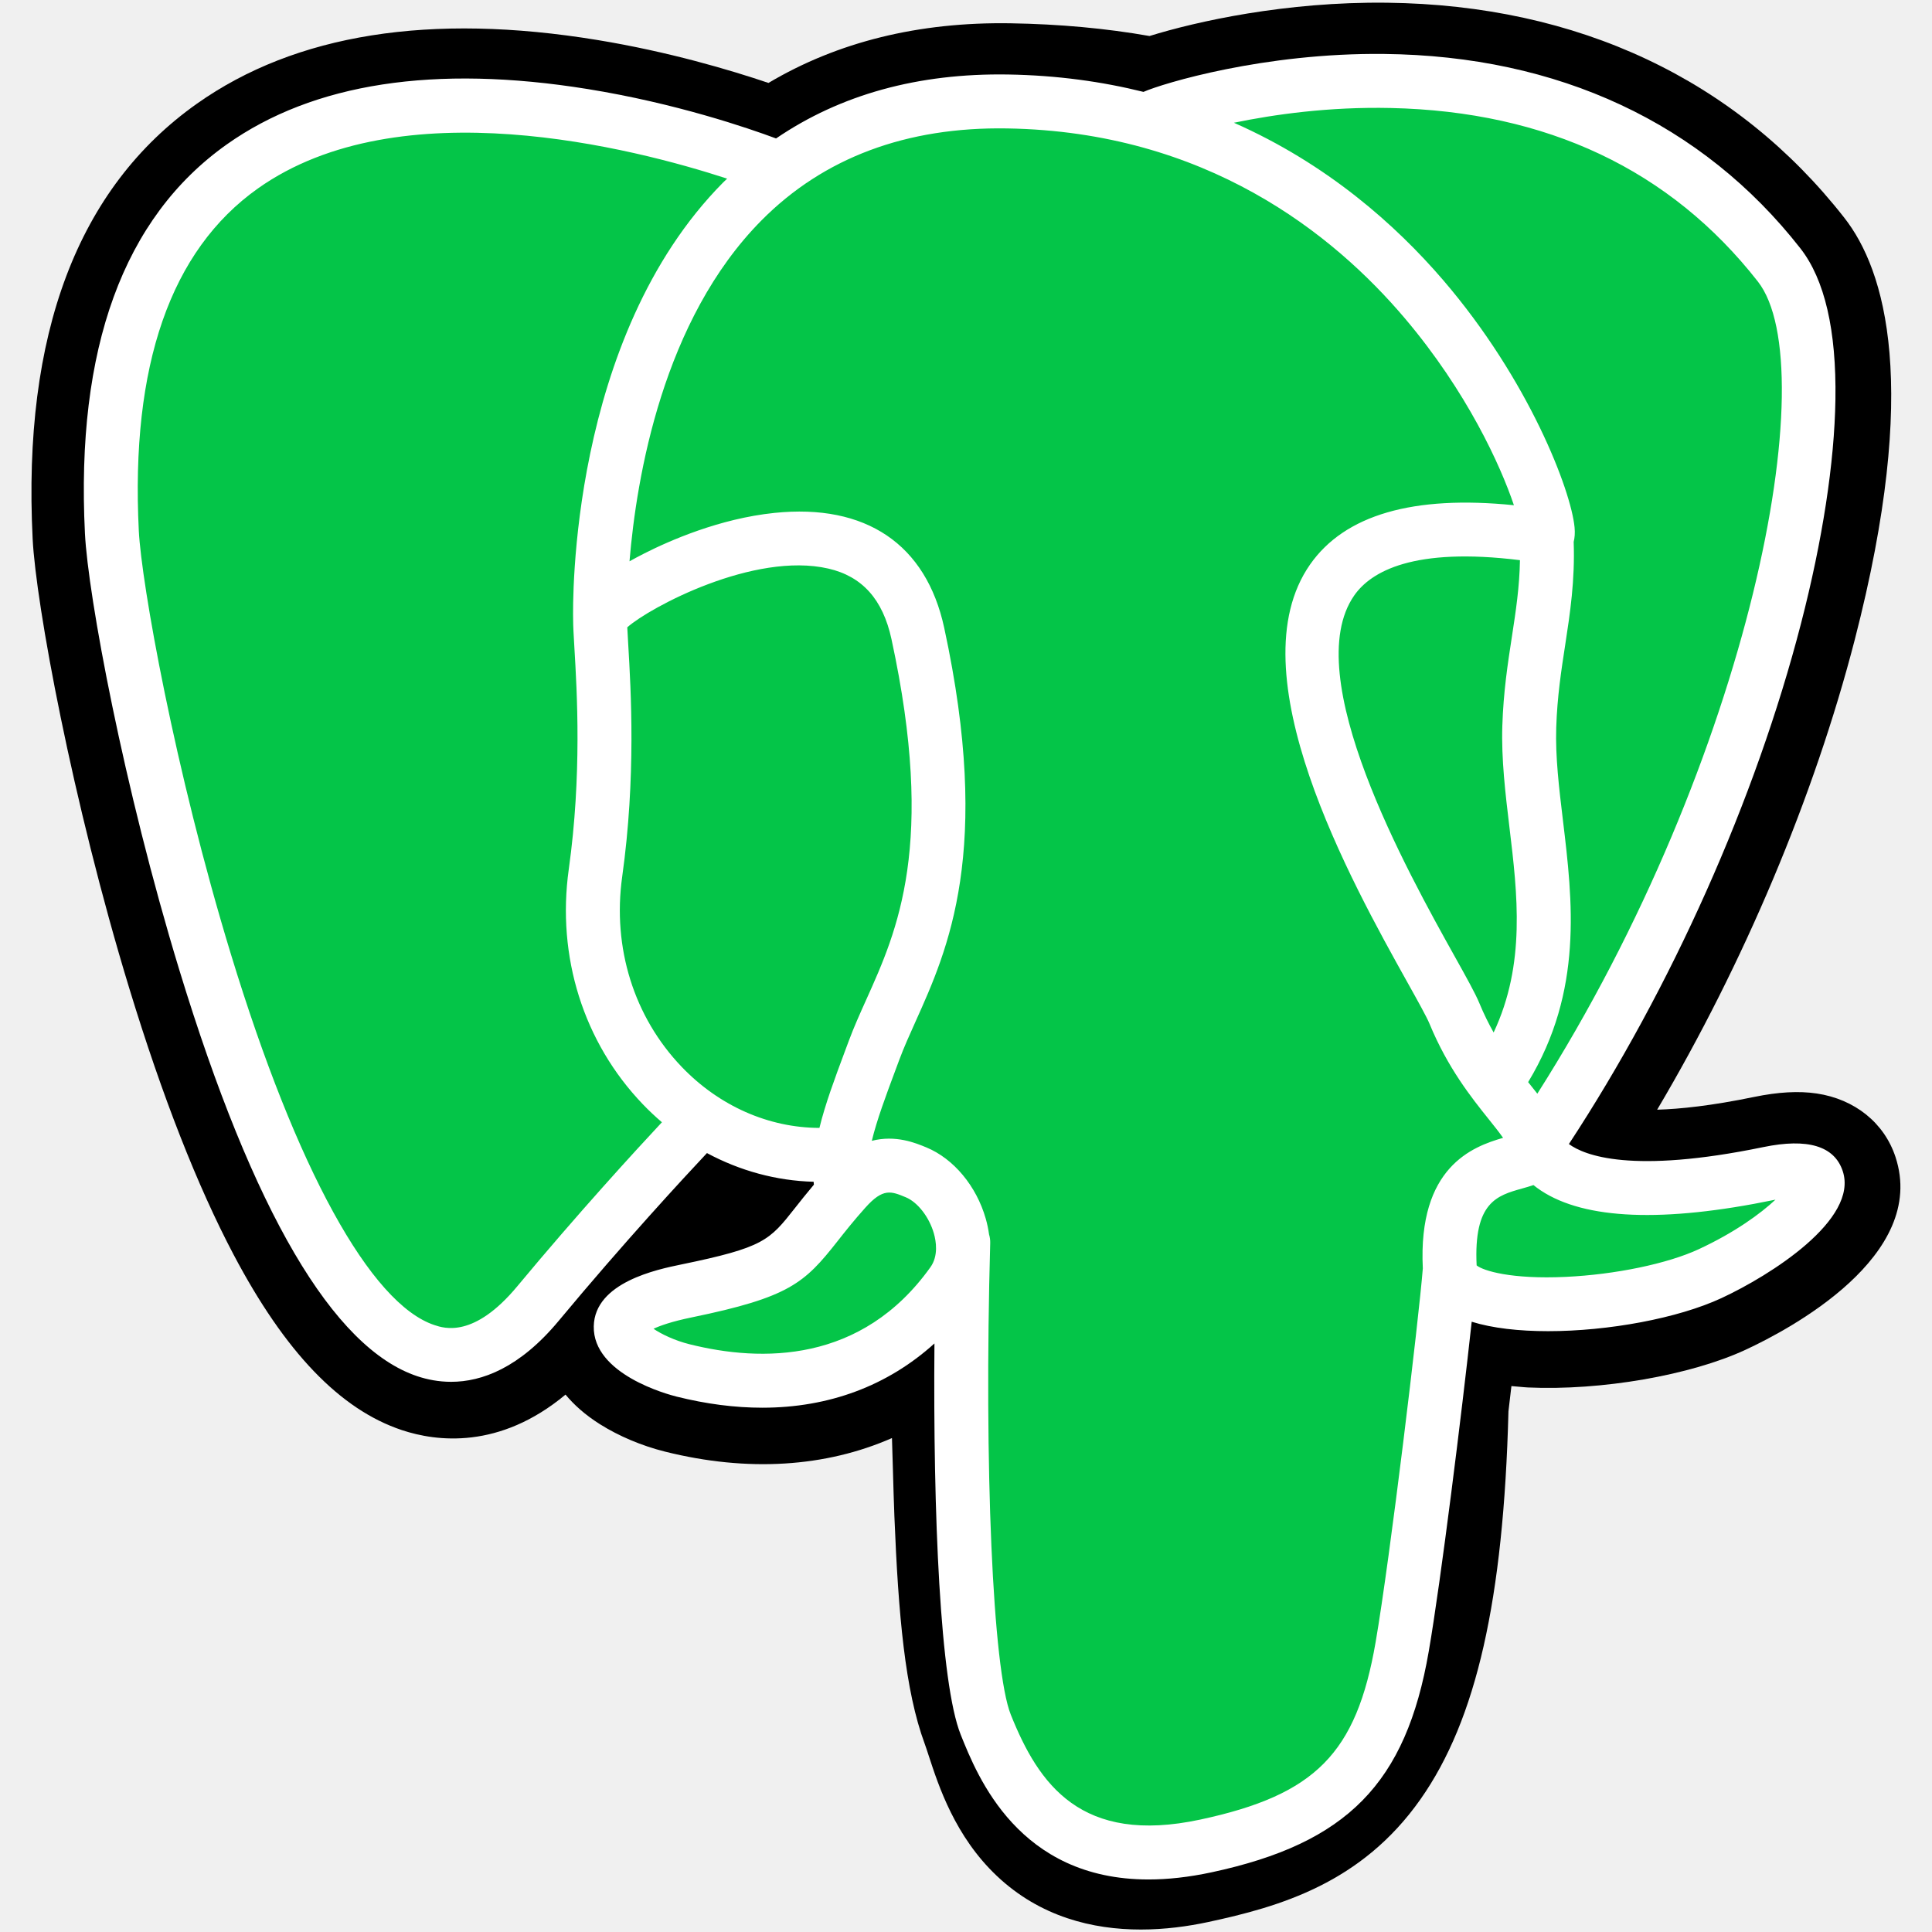
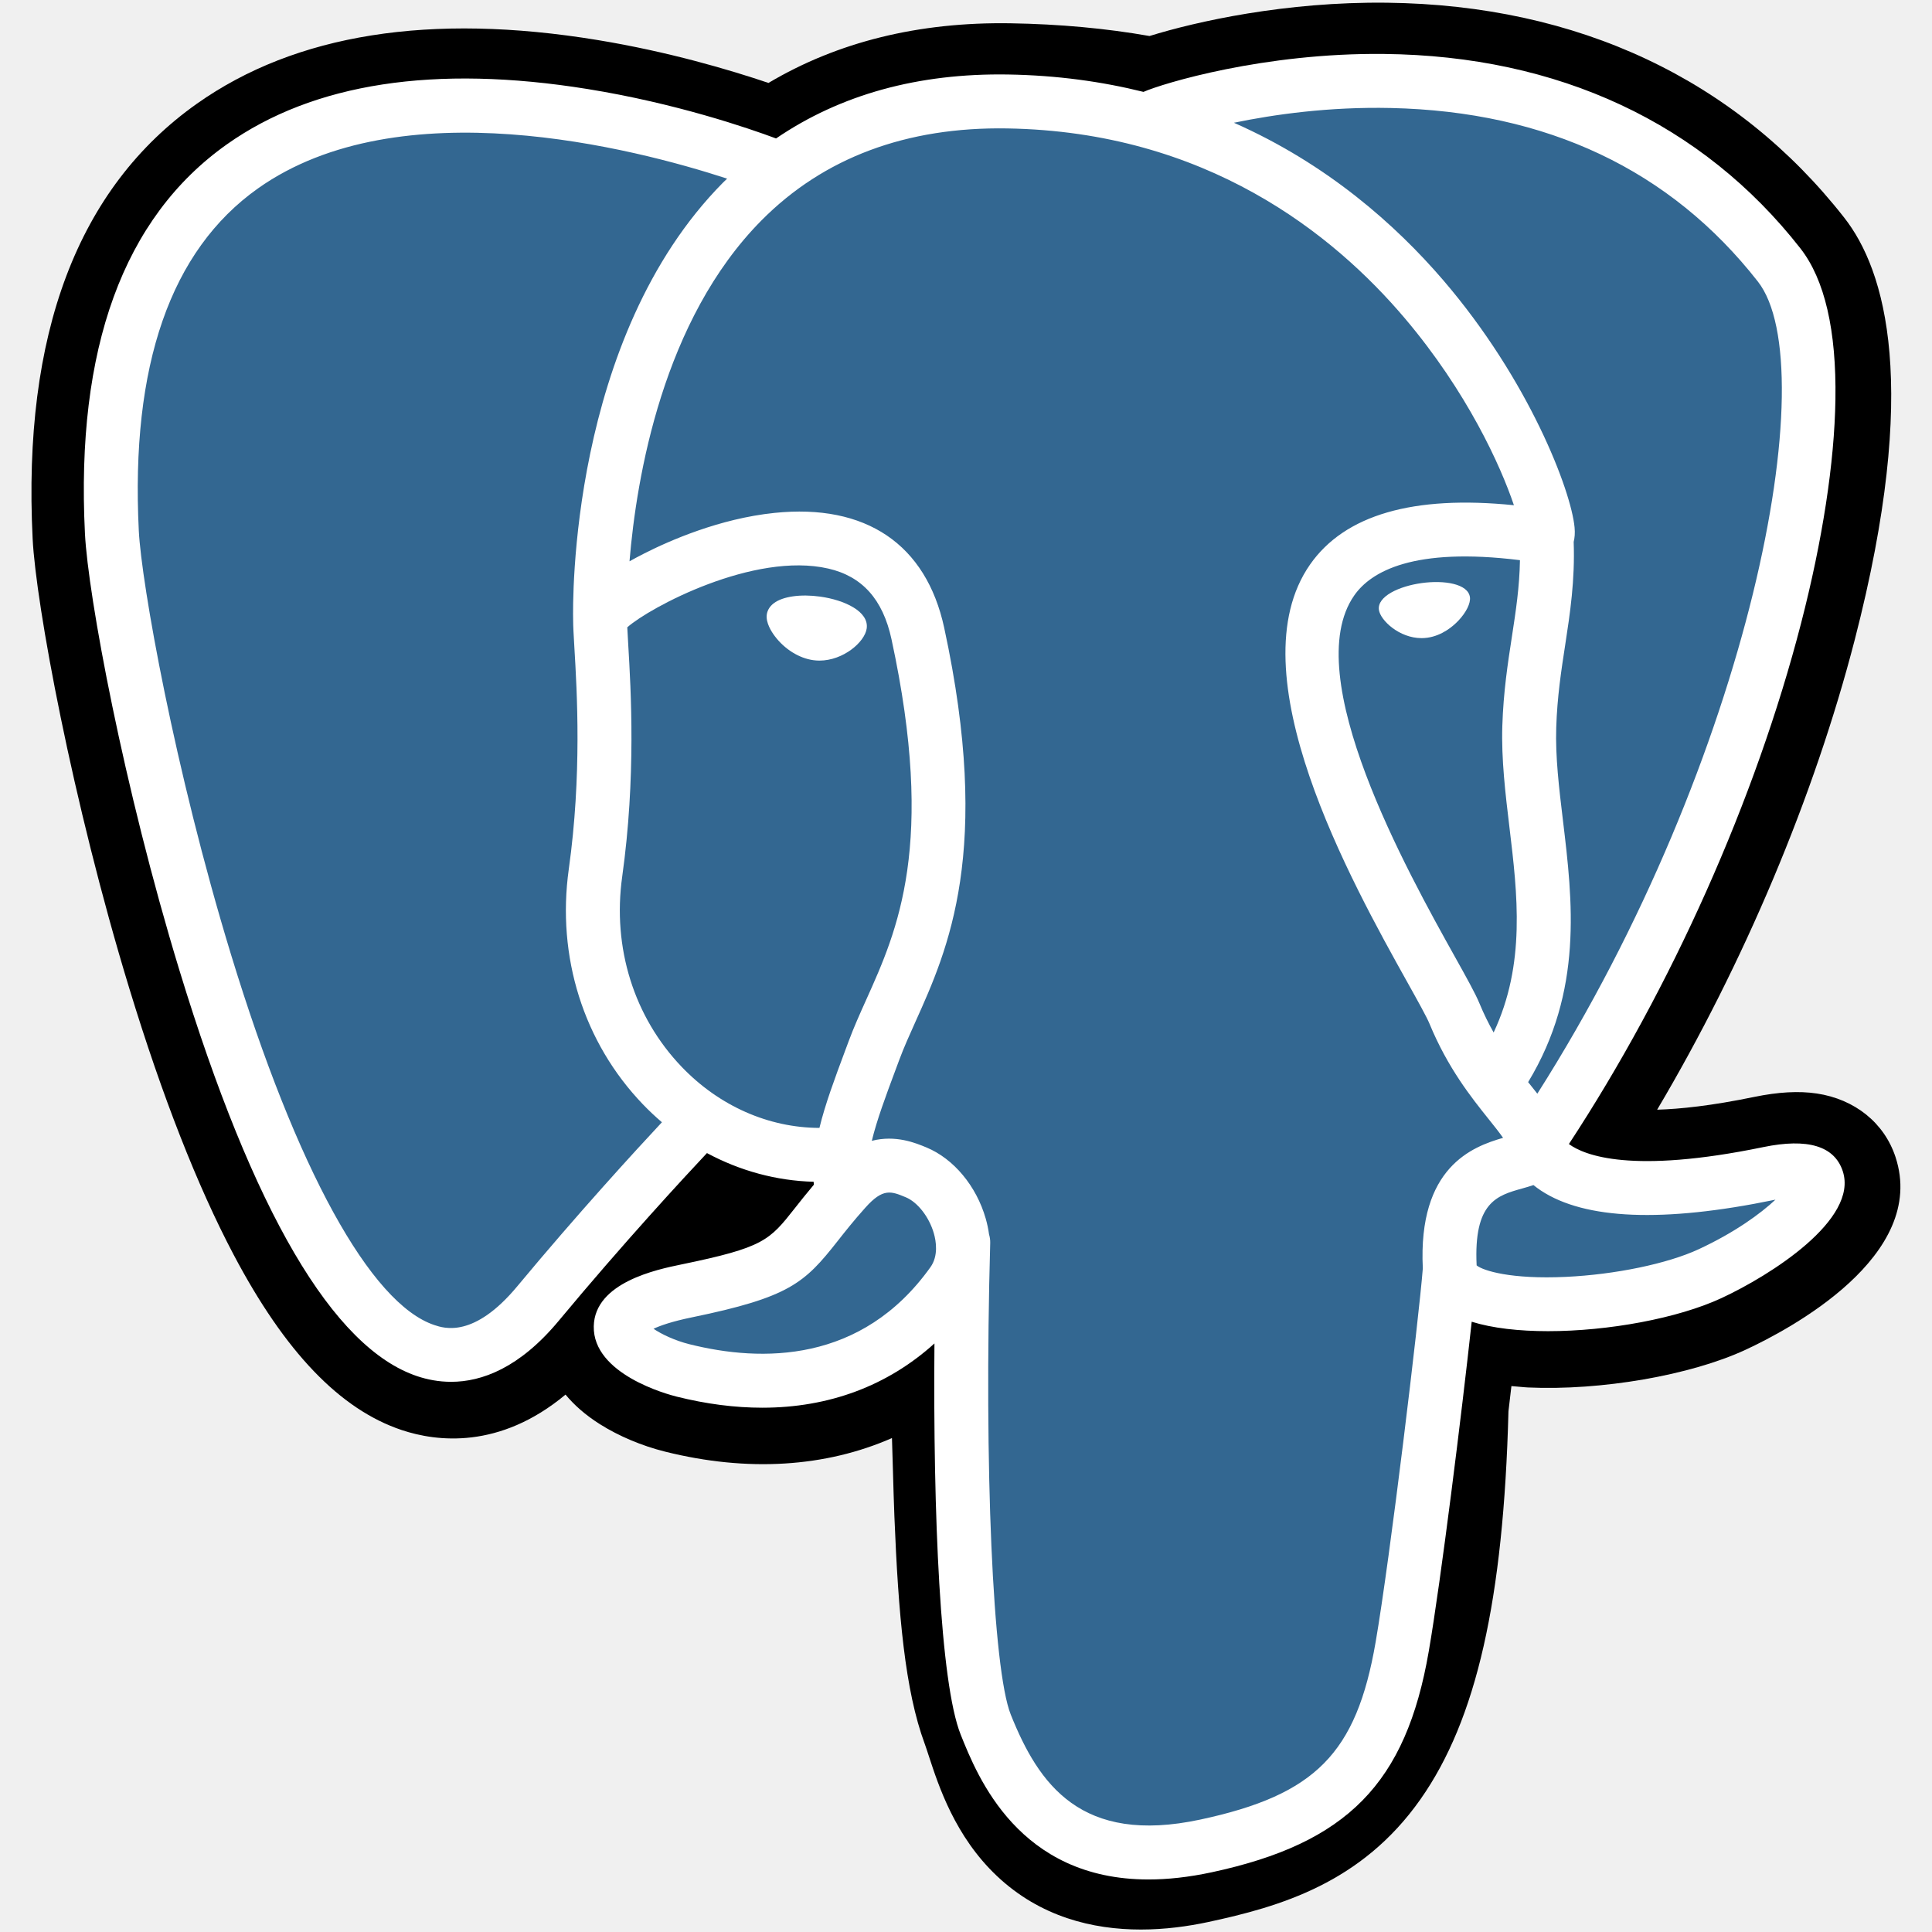
- <svg xmlns="http://www.w3.org/2000/svg" viewBox="-4 0 264 264" version="1.1" preserveAspectRatio="xMidYMid" fill="#000000">
-   <g id="SVGRepo_bgCarrier" stroke-width="0" />
-   <g id="SVGRepo_tracerCarrier" stroke-linecap="round" stroke-linejoin="round" />
-   <g id="SVGRepo_iconCarrier">
-     <g>
-       <path d="M255.008,158.086 C253.473,153.437 249.452,150.199 244.252,149.422 C241.8,149.056 238.992,149.212 235.669,149.897 C229.877,151.092 225.58,151.547 222.444,151.635 C234.281,131.65 243.906,108.86 249.447,87.407 C258.406,52.718 253.619,36.915 248.024,29.767 C233.217,10.848 211.614,0.683 185.552,0.372 C171.649,0.202 159.444,2.947 153.077,4.921 C147.149,3.875 140.775,3.291 134.086,3.183 C121.55,2.983 110.473,5.716 101.008,11.333 C95.767,9.561 87.358,7.063 77.646,5.469 C54.804,1.719 36.394,4.641 22.928,14.154 C6.622,25.672 -0.937,45.684 0.461,73.634 C0.905,82.508 5.869,109.508 13.685,135.114 C18.177,149.832 22.967,162.054 27.922,171.444 C34.949,184.759 42.468,192.6 50.909,195.416 C55.64,196.992 64.236,198.096 73.277,190.567 C74.423,191.954 75.952,193.333 77.981,194.614 C80.558,196.239 83.709,197.567 86.856,198.354 C98.197,201.189 108.82,200.48 117.883,196.506 C117.939,198.118 117.982,199.658 118.018,200.988 C118.079,203.145 118.138,205.26 118.217,207.238 C118.754,220.612 119.664,231.011 122.36,238.287 C122.508,238.688 122.707,239.297 122.917,239.944 C124.262,244.062 126.511,250.956 132.233,256.355 C138.158,261.948 145.325,263.663 151.889,263.663 C155.181,263.663 158.322,263.231 161.077,262.641 C170.897,260.536 182.05,257.33 190.118,245.842 C197.746,234.982 201.454,218.625 202.125,192.851 C202.212,192.123 202.292,191.427 202.369,190.764 C202.422,190.316 202.475,189.859 202.529,189.402 L204.326,189.56 L204.789,189.591 C214.791,190.047 227.021,187.926 234.532,184.437 C240.467,181.683 259.486,171.642 255.008,158.086" fill="#000000"> </path>
-       <path d="M237.906,160.722 C208.166,166.857 206.121,156.788 206.121,156.788 C237.522,110.195 250.648,51.052 239.32,36.577 C208.417,-2.908 154.922,15.766 154.029,16.25 L153.742,16.302 C147.866,15.082 141.291,14.356 133.9,14.235 C120.444,14.014 110.236,17.763 102.49,23.637 C102.49,23.637 7.06,-15.677 11.499,73.081 C12.443,91.963 38.563,215.954 69.717,178.503 C81.104,164.808 92.106,153.229 92.106,153.229 C97.571,156.859 104.113,158.711 110.971,158.046 L111.504,157.594 C111.338,159.294 111.414,160.957 111.717,162.926 C103.691,171.893 106.05,173.467 90.006,176.77 C73.771,180.116 83.308,186.072 89.535,187.629 C97.084,189.517 114.548,192.191 126.348,175.672 L125.878,177.557 C129.022,180.076 131.23,193.94 130.86,206.509 C130.49,219.077 130.243,227.706 132.721,234.446 C135.199,241.186 137.668,256.351 158.76,251.832 C176.383,248.055 185.516,238.268 186.787,221.943 C187.688,210.336 189.729,212.052 189.857,201.675 L191.494,196.763 C193.381,181.03 191.794,175.954 202.651,178.315 L205.29,178.547 C213.282,178.91 223.741,177.261 229.88,174.408 C243.098,168.274 250.938,158.031 237.904,160.722 L237.906,160.722" fill="#04c548"> </path>
-       <path d="M108.076,81.525 C105.397,81.152 102.969,81.497 101.741,82.427 C101.05,82.95 100.837,83.556 100.779,83.973 C100.625,85.078 101.4,86.3 101.875,86.93 C103.221,88.714 105.187,89.94 107.133,90.21 C107.415,90.249 107.696,90.268 107.975,90.268 C111.22,90.268 114.171,87.741 114.431,85.876 C114.756,83.54 111.365,81.983 108.076,81.525" fill="#04c548"> </path>
-       <path d="M196.86,81.599 L196.86,81.599 C196.604,79.768 193.346,79.246 190.254,79.676 C187.166,80.106 184.172,81.5 184.422,83.335 C184.623,84.762 187.199,87.198 190.249,87.198 C190.507,87.198 190.767,87.181 191.029,87.144 C193.065,86.862 194.559,85.569 195.268,84.824 C196.35,83.688 196.975,82.422 196.86,81.599" fill="#04c548"> </path>
-       <path d="M247.802,160.025 C246.668,156.596 243.018,155.493 236.954,156.745 C218.949,160.461 212.501,157.887 210.384,156.328 C224.379,135.007 235.892,109.236 242.103,85.191 C245.045,73.801 246.67,63.223 246.803,54.602 C246.95,45.138 245.338,38.184 242.014,33.936 C228.612,16.811 208.942,7.625 185.132,7.373 C168.763,7.189 154.933,11.378 152.252,12.556 C146.606,11.152 140.451,10.29 133.75,10.18 C121.462,9.981 110.84,12.923 102.046,18.919 C98.226,17.498 88.354,14.109 76.281,12.164 C55.409,8.803 38.823,11.35 26.987,19.735 C12.864,29.741 6.344,47.627 7.607,72.894 C8.032,81.396 12.876,107.548 20.52,132.593 C30.582,165.557 41.519,184.218 53.028,188.057 C54.375,188.506 55.929,188.82 57.641,188.82 C61.839,188.82 66.986,186.928 72.341,180.49 C81.236,169.789 89.541,160.822 92.602,157.564 C97.126,159.992 102.096,161.348 107.179,161.484 C107.188,161.617 107.202,161.75 107.214,161.882 C106.194,163.092 105.357,164.152 104.644,165.057 C101.122,169.528 100.389,170.459 89.052,172.793 C85.827,173.459 77.261,175.224 77.136,181.228 C77,187.788 87.261,190.543 88.43,190.835 C92.504,191.855 96.429,192.358 100.172,192.358 C109.275,192.357 117.286,189.366 123.688,183.577 C123.491,206.963 124.466,230.007 127.274,237.028 C129.573,242.776 135.192,256.823 152.938,256.822 C155.542,256.822 158.408,256.519 161.561,255.843 C180.082,251.872 188.125,243.687 191.236,225.64 C192.901,215.995 195.758,192.964 197.102,180.61 C199.938,181.495 203.589,181.9 207.536,181.899 C215.768,181.899 225.267,180.15 231.224,177.385 C237.916,174.277 249.992,166.651 247.802,160.025 L247.802,160.025 Z M203.696,76.545 C203.635,80.192 203.133,83.503 202.601,86.959 C202.028,90.676 201.436,94.519 201.287,99.184 C201.14,103.724 201.707,108.445 202.255,113.009 C203.363,122.228 204.5,131.721 200.099,141.087 C199.415,139.872 198.754,138.546 198.149,137.078 C197.602,135.752 196.414,133.622 194.77,130.674 C188.37,119.198 173.385,92.324 181.056,81.358 C183.341,78.094 189.14,74.738 203.696,76.545 L203.696,76.545 Z M186.052,14.758 C207.386,15.229 224.261,23.21 236.21,38.478 C245.374,50.189 235.283,103.476 206.07,149.447 C205.781,149.08 205.488,148.71 205.184,148.33 C205.063,148.178 204.939,148.024 204.814,147.868 C212.363,135.401 210.887,123.066 209.573,112.13 C209.033,107.642 208.524,103.403 208.653,99.421 C208.787,95.2 209.345,91.581 209.885,88.081 C210.548,83.768 211.223,79.305 211.037,74.044 C211.176,73.492 211.232,72.84 211.159,72.066 C210.684,67.021 204.924,51.922 193.184,38.255 C186.762,30.781 177.397,22.416 164.61,16.774 C170.11,15.634 177.631,14.571 186.052,14.758 L186.052,14.758 Z M66.674,175.778 C60.774,182.872 56.7,181.512 55.36,181.066 C46.629,178.154 36.5,159.702 27.569,130.442 C19.841,105.124 15.325,79.665 14.967,72.526 C13.839,49.948 19.312,34.213 31.235,25.757 C50.639,11.997 82.541,20.233 95.36,24.41 C95.176,24.592 94.984,24.762 94.802,24.947 C73.766,46.191 74.265,82.488 74.317,84.706 C74.315,85.562 74.387,86.774 74.485,88.441 C74.847,94.546 75.521,105.908 73.721,118.775 C72.049,130.732 75.735,142.435 83.832,150.884 C84.67,151.758 85.545,152.58 86.449,153.352 C82.845,157.212 75.012,165.748 66.674,175.778 L66.674,175.778 Z M89.153,145.785 C82.627,138.975 79.663,129.503 81.02,119.796 C82.92,106.203 82.219,94.365 81.842,88.005 C81.789,87.115 81.743,86.335 81.715,85.72 C84.788,82.995 99.029,75.365 109.184,77.692 C113.819,78.753 116.643,81.909 117.817,87.337 C123.893,115.44 118.621,127.153 114.385,136.566 C113.512,138.505 112.687,140.338 111.983,142.234 L111.437,143.7 C110.055,147.406 108.769,150.852 107.972,154.124 C101.034,154.103 94.285,151.14 89.153,145.785 L89.153,145.785 Z M90.218,183.685 C88.192,183.179 86.37,182.3 85.301,181.571 C86.194,181.15 87.783,180.579 90.539,180.012 C103.876,177.266 105.936,175.328 110.434,169.617 C111.465,168.308 112.634,166.823 114.253,165.015 C114.253,165.014 114.254,165.014 114.255,165.013 C116.666,162.313 117.769,162.771 119.769,163.601 C121.39,164.272 122.969,166.303 123.609,168.539 C123.912,169.595 124.252,171.6 123.139,173.159 C113.743,186.315 100.051,186.146 90.218,183.685 L90.218,183.685 Z M160.017,248.637 C143.701,252.133 137.924,243.808 134.117,234.291 C131.66,228.147 130.452,200.44 131.309,169.844 C131.32,169.437 131.262,169.043 131.15,168.674 C131.052,167.96 130.902,167.238 130.694,166.512 C129.42,162.06 126.315,158.336 122.59,156.792 C121.11,156.179 118.394,155.054 115.13,155.889 C115.826,153.021 117.033,149.782 118.342,146.275 L118.891,144.8 C119.509,143.137 120.285,141.414 121.105,139.59 C125.538,129.742 131.609,116.253 125.02,85.78 C122.552,74.366 114.31,68.792 101.816,70.087 C94.325,70.862 87.473,73.884 84.055,75.617 C83.32,75.989 82.648,76.349 82.02,76.699 C82.974,65.199 86.578,43.707 100.061,30.11 C108.549,21.549 119.854,17.321 133.628,17.549 C160.769,17.993 178.172,31.921 187.994,43.528 C196.458,53.529 201.041,63.604 202.87,69.037 C189.115,67.639 179.76,70.354 175.018,77.134 C164.701,91.882 180.662,120.506 188.333,134.263 C189.74,136.784 190.954,138.963 191.336,139.889 C193.834,145.943 197.068,149.985 199.429,152.935 C200.153,153.839 200.855,154.716 201.389,155.482 C197.223,156.683 189.74,159.458 190.422,173.329 C189.872,180.289 185.961,212.875 183.974,224.388 C181.351,239.598 175.754,245.263 160.017,248.637 L160.017,248.637 Z M228.121,170.701 C223.861,172.678 216.732,174.162 209.96,174.48 C202.479,174.83 198.672,173.642 197.776,172.911 C197.355,164.267 200.573,163.364 203.978,162.408 C204.513,162.257 205.035,162.111 205.539,161.935 C205.852,162.19 206.195,162.443 206.571,162.691 C212.583,166.659 223.306,167.087 238.445,163.962 C238.5,163.951 238.556,163.94 238.611,163.929 C236.569,165.838 233.075,168.4 228.121,170.701 L228.121,170.701 Z" fill="#FFFFFF"> </path>
-     </g>
+ <svg xmlns="http://www.w3.org/2000/svg" width="800px" height="800px" viewBox="-4 0 264 264" version="1.1" preserveAspectRatio="xMidYMid">
+   <g>
+     <path d="M255.008,158.086 C253.473,153.437 249.452,150.199 244.252,149.422 C241.8,149.056 238.992,149.212 235.669,149.897 C229.877,151.092 225.58,151.547 222.444,151.635 C234.281,131.65 243.906,108.86 249.447,87.407 C258.406,52.718 253.619,36.915 248.024,29.767 C233.217,10.848 211.614,0.683 185.552,0.372 C171.649,0.202 159.444,2.947 153.077,4.921 C147.149,3.875 140.775,3.291 134.086,3.183 C121.55,2.983 110.473,5.716 101.008,11.333 C95.767,9.561 87.358,7.063 77.646,5.469 C54.804,1.719 36.394,4.641 22.928,14.154 C6.622,25.672 -0.937,45.684 0.461,73.634 C0.905,82.508 5.869,109.508 13.685,135.114 C18.177,149.832 22.967,162.054 27.922,171.444 C34.949,184.759 42.468,192.6 50.909,195.416 C55.64,196.992 64.236,198.096 73.277,190.567 C74.423,191.954 75.952,193.333 77.981,194.614 C80.558,196.239 83.709,197.567 86.856,198.354 C98.197,201.189 108.82,200.48 117.883,196.506 C117.939,198.118 117.982,199.658 118.018,200.988 C118.079,203.145 118.138,205.26 118.217,207.238 C118.754,220.612 119.664,231.011 122.36,238.287 C122.508,238.688 122.707,239.297 122.917,239.944 C124.262,244.062 126.511,250.956 132.233,256.355 C138.158,261.948 145.325,263.663 151.889,263.663 C155.181,263.663 158.322,263.231 161.077,262.641 C170.897,260.536 182.05,257.33 190.118,245.842 C197.746,234.982 201.454,218.625 202.125,192.851 C202.212,192.123 202.292,191.427 202.369,190.764 C202.422,190.316 202.475,189.859 202.529,189.402 L204.326,189.56 L204.789,189.591 C214.791,190.047 227.021,187.926 234.532,184.437 C240.467,181.683 259.486,171.642 255.008,158.086" fill="#000000">
+ 
+ </path>
+     <path d="M237.906,160.722 C208.166,166.857 206.121,156.788 206.121,156.788 C237.522,110.195 250.648,51.052 239.32,36.577 C208.417,-2.908 154.922,15.766 154.029,16.25 L153.742,16.302 C147.866,15.082 141.291,14.356 133.9,14.235 C120.444,14.014 110.236,17.763 102.49,23.637 C102.49,23.637 7.06,-15.677 11.499,73.081 C12.443,91.963 38.563,215.954 69.717,178.503 C81.104,164.808 92.106,153.229 92.106,153.229 C97.571,156.859 104.113,158.711 110.971,158.046 L111.504,157.594 C111.338,159.294 111.414,160.957 111.717,162.926 C103.691,171.893 106.05,173.467 90.006,176.77 C73.771,180.116 83.308,186.072 89.535,187.629 C97.084,189.517 114.548,192.191 126.348,175.672 L125.878,177.557 C129.022,180.076 131.23,193.94 130.86,206.509 C130.49,219.077 130.243,227.706 132.721,234.446 C135.199,241.186 137.668,256.351 158.76,251.832 C176.383,248.055 185.516,238.268 186.787,221.943 C187.688,210.336 189.729,212.052 189.857,201.675 L191.494,196.763 C193.381,181.03 191.794,175.954 202.651,178.315 L205.29,178.547 C213.282,178.91 223.741,177.261 229.88,174.408 C243.098,168.274 250.938,158.031 237.904,160.722 L237.906,160.722" fill="#336791">
+ 
+ </path>
+     <path d="M108.076,81.525 C105.397,81.152 102.969,81.497 101.741,82.427 C101.05,82.95 100.837,83.556 100.779,83.973 C100.625,85.078 101.4,86.3 101.875,86.93 C103.221,88.714 105.187,89.94 107.133,90.21 C107.415,90.249 107.696,90.268 107.975,90.268 C111.22,90.268 114.171,87.741 114.431,85.876 C114.756,83.54 111.365,81.983 108.076,81.525" fill="#FFFFFF">
+ 
+ </path>
+     <path d="M196.86,81.599 L196.86,81.599 C196.604,79.768 193.346,79.246 190.254,79.676 C187.166,80.106 184.172,81.5 184.422,83.335 C184.623,84.762 187.199,87.198 190.249,87.198 C190.507,87.198 190.767,87.181 191.029,87.144 C193.065,86.862 194.559,85.569 195.268,84.824 C196.35,83.688 196.975,82.422 196.86,81.599" fill="#FFFFFF">
+ 
+ </path>
+     <path d="M247.802,160.025 C246.668,156.596 243.018,155.493 236.954,156.745 C218.949,160.461 212.501,157.887 210.384,156.328 C224.379,135.007 235.892,109.236 242.103,85.191 C245.045,73.801 246.67,63.223 246.803,54.602 C246.95,45.138 245.338,38.184 242.014,33.936 C228.612,16.811 208.942,7.625 185.132,7.373 C168.763,7.189 154.933,11.378 152.252,12.556 C146.606,11.152 140.451,10.29 133.75,10.18 C121.462,9.981 110.84,12.923 102.046,18.919 C98.226,17.498 88.354,14.109 76.281,12.164 C55.409,8.803 38.823,11.35 26.987,19.735 C12.864,29.741 6.344,47.627 7.607,72.894 C8.032,81.396 12.876,107.548 20.52,132.593 C30.582,165.557 41.519,184.218 53.028,188.057 C54.375,188.506 55.929,188.82 57.641,188.82 C61.839,188.82 66.986,186.928 72.341,180.49 C81.236,169.789 89.541,160.822 92.602,157.564 C97.126,159.992 102.096,161.348 107.179,161.484 C107.188,161.617 107.202,161.75 107.214,161.882 C106.194,163.092 105.357,164.152 104.644,165.057 C101.122,169.528 100.389,170.459 89.052,172.793 C85.827,173.459 77.261,175.224 77.136,181.228 C77,187.788 87.261,190.543 88.43,190.835 C92.504,191.855 96.429,192.358 100.172,192.358 C109.275,192.357 117.286,189.366 123.688,183.577 C123.491,206.963 124.466,230.007 127.274,237.028 C129.573,242.776 135.192,256.823 152.938,256.822 C155.542,256.822 158.408,256.519 161.561,255.843 C180.082,251.872 188.125,243.687 191.236,225.64 C192.901,215.995 195.758,192.964 197.102,180.61 C199.938,181.495 203.589,181.9 207.536,181.899 C215.768,181.899 225.267,180.15 231.224,177.385 C237.916,174.277 249.992,166.651 247.802,160.025 L247.802,160.025 Z M203.696,76.545 C203.635,80.192 203.133,83.503 202.601,86.959 C202.028,90.676 201.436,94.519 201.287,99.184 C201.14,103.724 201.707,108.445 202.255,113.009 C203.363,122.228 204.5,131.721 200.099,141.087 C199.415,139.872 198.754,138.546 198.149,137.078 C197.602,135.752 196.414,133.622 194.77,130.674 C188.37,119.198 173.385,92.324 181.056,81.358 C183.341,78.094 189.14,74.738 203.696,76.545 L203.696,76.545 Z M186.052,14.758 C207.386,15.229 224.261,23.21 236.21,38.478 C245.374,50.189 235.283,103.476 206.07,149.447 C205.781,149.08 205.488,148.71 205.184,148.33 C205.063,148.178 204.939,148.024 204.814,147.868 C212.363,135.401 210.887,123.066 209.573,112.13 C209.033,107.642 208.524,103.403 208.653,99.421 C208.787,95.2 209.345,91.581 209.885,88.081 C210.548,83.768 211.223,79.305 211.037,74.044 C211.176,73.492 211.232,72.84 211.159,72.066 C210.684,67.021 204.924,51.922 193.184,38.255 C186.762,30.781 177.397,22.416 164.61,16.774 C170.11,15.634 177.631,14.571 186.052,14.758 L186.052,14.758 Z M66.674,175.778 C60.774,182.872 56.7,181.512 55.36,181.066 C46.629,178.154 36.5,159.702 27.569,130.442 C19.841,105.124 15.325,79.665 14.967,72.526 C13.839,49.948 19.312,34.213 31.235,25.757 C50.639,11.997 82.541,20.233 95.36,24.41 C95.176,24.592 94.984,24.762 94.802,24.947 C73.766,46.191 74.265,82.488 74.317,84.706 C74.315,85.562 74.387,86.774 74.485,88.441 C74.847,94.546 75.521,105.908 73.721,118.775 C72.049,130.732 75.735,142.435 83.832,150.884 C84.67,151.758 85.545,152.58 86.449,153.352 C82.845,157.212 75.012,165.748 66.674,175.778 L66.674,175.778 Z M89.153,145.785 C82.627,138.975 79.663,129.503 81.02,119.796 C82.92,106.203 82.219,94.365 81.842,88.005 C81.789,87.115 81.743,86.335 81.715,85.72 C84.788,82.995 99.029,75.365 109.184,77.692 C113.819,78.753 116.643,81.909 117.817,87.337 C123.893,115.44 118.621,127.153 114.385,136.566 C113.512,138.505 112.687,140.338 111.983,142.234 L111.437,143.7 C110.055,147.406 108.769,150.852 107.972,154.124 C101.034,154.103 94.285,151.14 89.153,145.785 L89.153,145.785 Z M90.218,183.685 C88.192,183.179 86.37,182.3 85.301,181.571 C86.194,181.15 87.783,180.579 90.539,180.012 C103.876,177.266 105.936,175.328 110.434,169.617 C111.465,168.308 112.634,166.823 114.253,165.015 C114.253,165.014 114.254,165.014 114.255,165.013 C116.666,162.313 117.769,162.771 119.769,163.601 C121.39,164.272 122.969,166.303 123.609,168.539 C123.912,169.595 124.252,171.6 123.139,173.159 C113.743,186.315 100.051,186.146 90.218,183.685 L90.218,183.685 Z M160.017,248.637 C143.701,252.133 137.924,243.808 134.117,234.291 C131.66,228.147 130.452,200.44 131.309,169.844 C131.32,169.437 131.262,169.043 131.15,168.674 C131.052,167.96 130.902,167.238 130.694,166.512 C129.42,162.06 126.315,158.336 122.59,156.792 C121.11,156.179 118.394,155.054 115.13,155.889 C115.826,153.021 117.033,149.782 118.342,146.275 L118.891,144.8 C119.509,143.137 120.285,141.414 121.105,139.59 C125.538,129.742 131.609,116.253 125.02,85.78 C122.552,74.366 114.31,68.792 101.816,70.087 C94.325,70.862 87.473,73.884 84.055,75.617 C83.32,75.989 82.648,76.349 82.02,76.699 C82.974,65.199 86.578,43.707 100.061,30.11 C108.549,21.549 119.854,17.321 133.628,17.549 C160.769,17.993 178.172,31.921 187.994,43.528 C196.458,53.529 201.041,63.604 202.87,69.037 C189.115,67.639 179.76,70.354 175.018,77.134 C164.701,91.882 180.662,120.506 188.333,134.263 C189.74,136.784 190.954,138.963 191.336,139.889 C193.834,145.943 197.068,149.985 199.429,152.935 C200.153,153.839 200.855,154.716 201.389,155.482 C197.223,156.683 189.74,159.458 190.422,173.329 C189.872,180.289 185.961,212.875 183.974,224.388 C181.351,239.598 175.754,245.263 160.017,248.637 L160.017,248.637 Z M228.121,170.701 C223.861,172.678 216.732,174.162 209.96,174.48 C202.479,174.83 198.672,173.642 197.776,172.911 C197.355,164.267 200.573,163.364 203.978,162.408 C204.513,162.257 205.035,162.111 205.539,161.935 C205.852,162.19 206.195,162.443 206.571,162.691 C212.583,166.659 223.306,167.087 238.445,163.962 C238.5,163.951 238.556,163.94 238.611,163.929 C236.569,165.838 233.075,168.4 228.121,170.701 L228.121,170.701 Z" fill="#FFFFFF">
+ 
+ </path>
  </g>
</svg>
